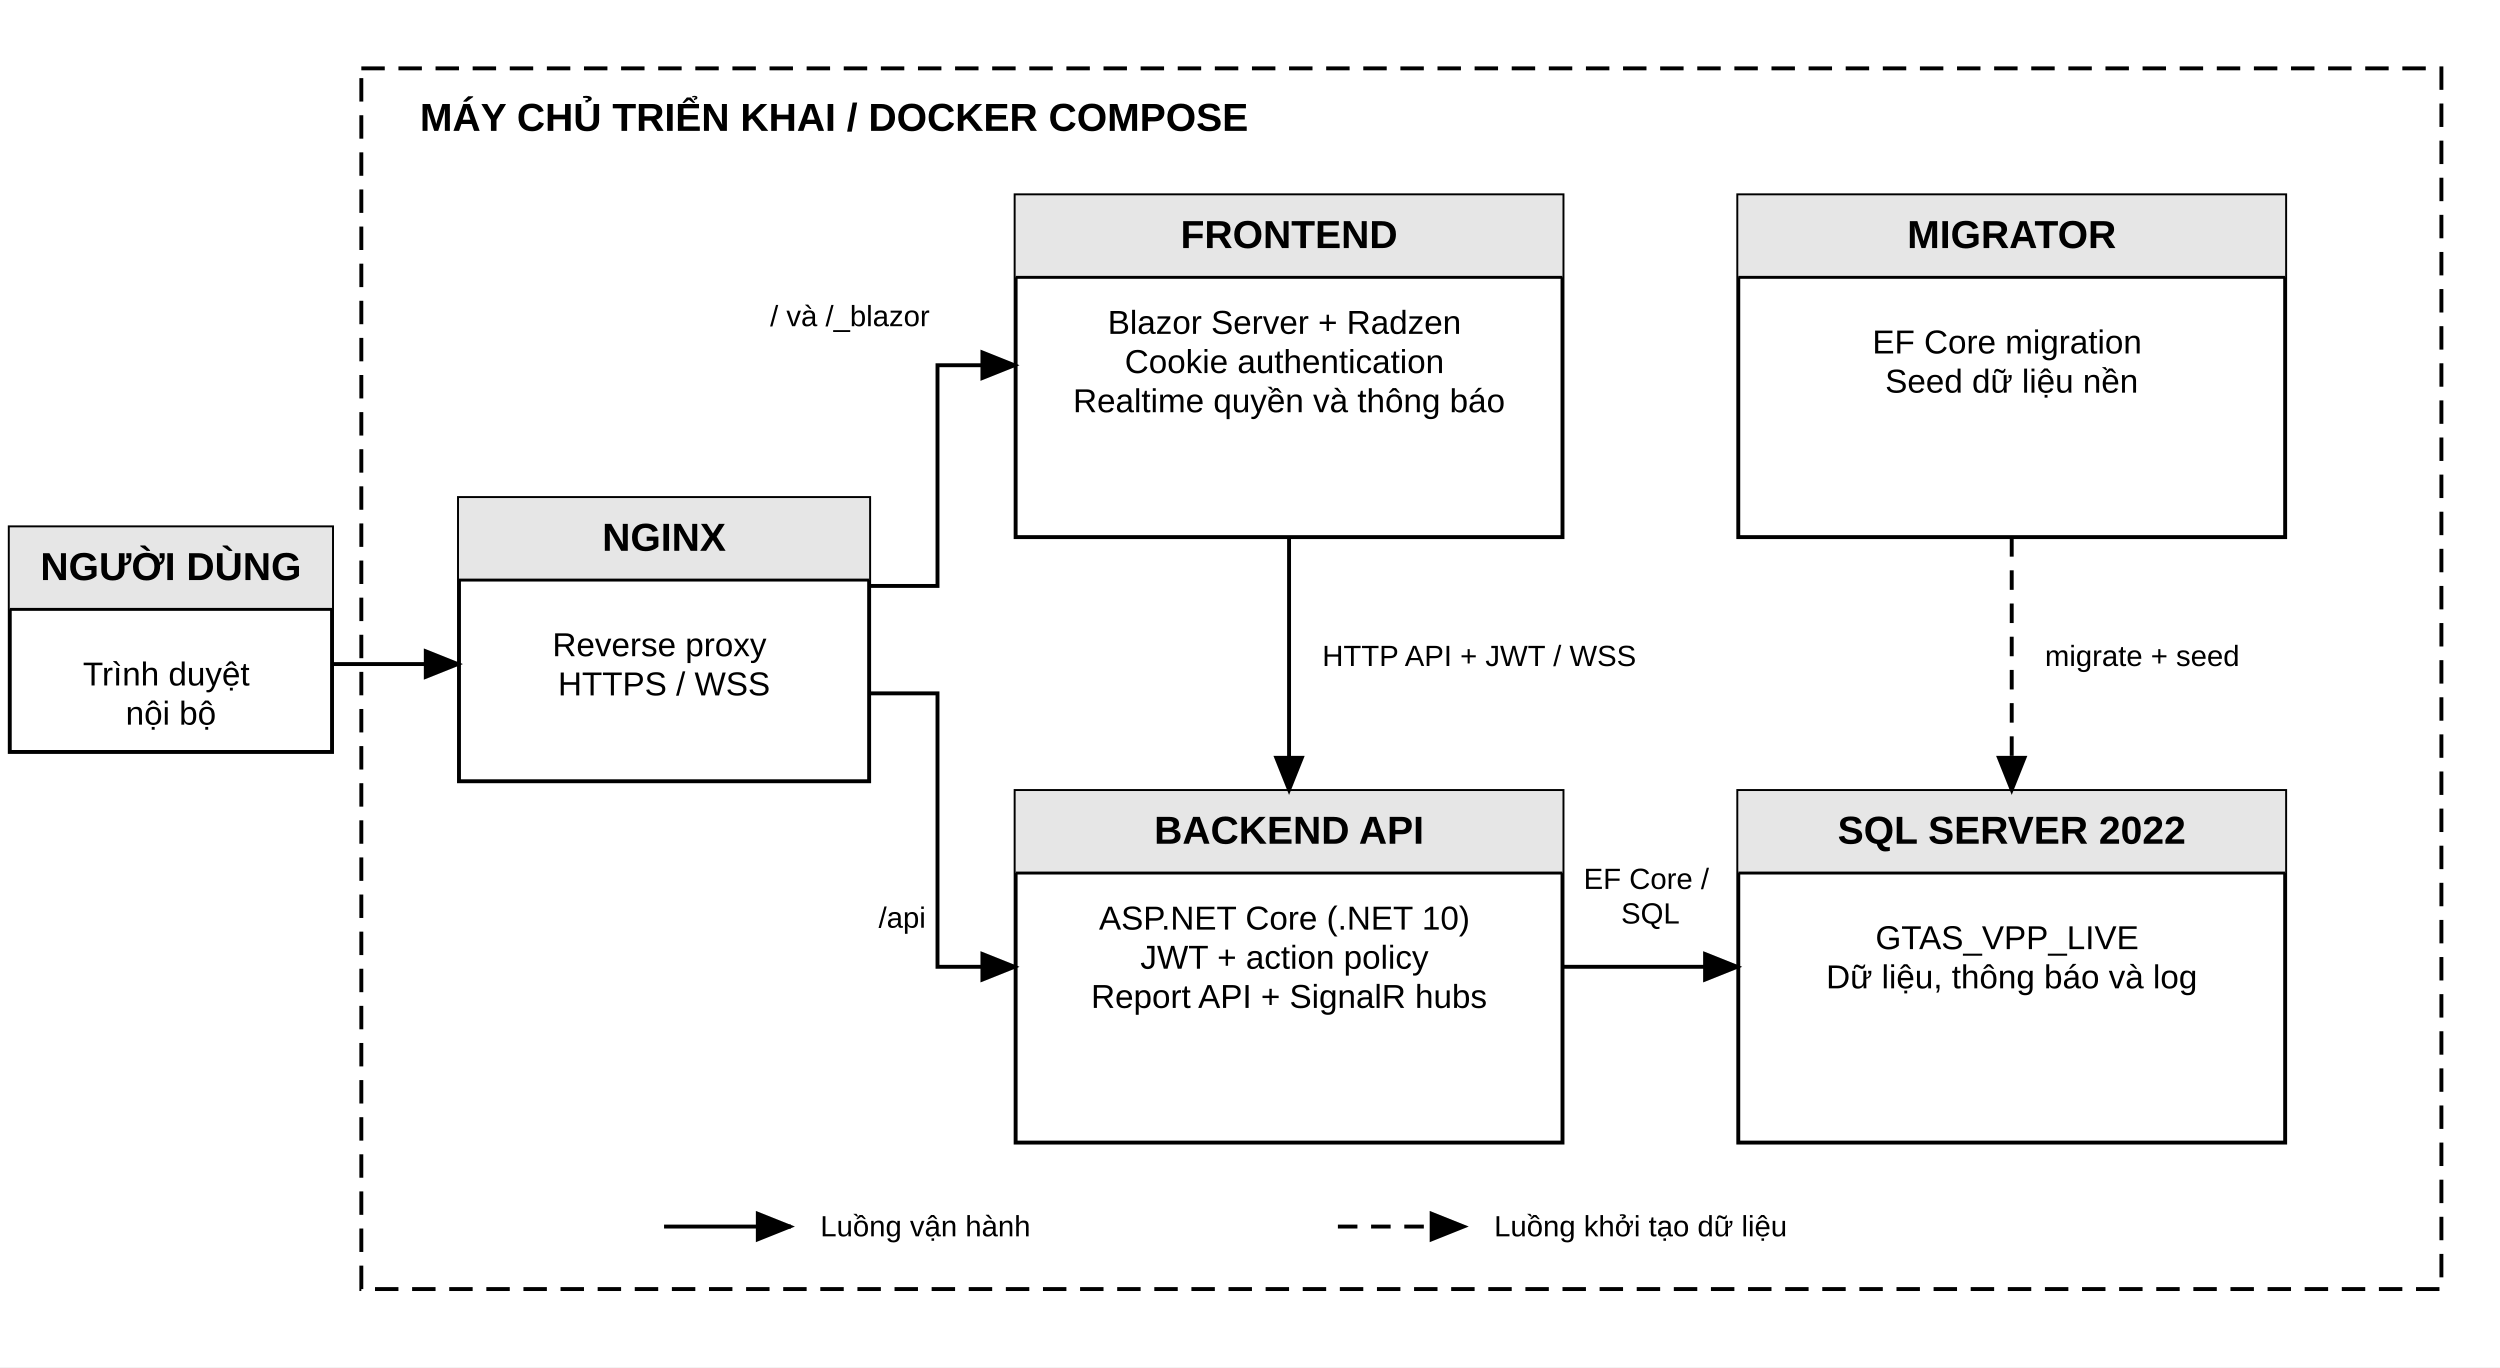
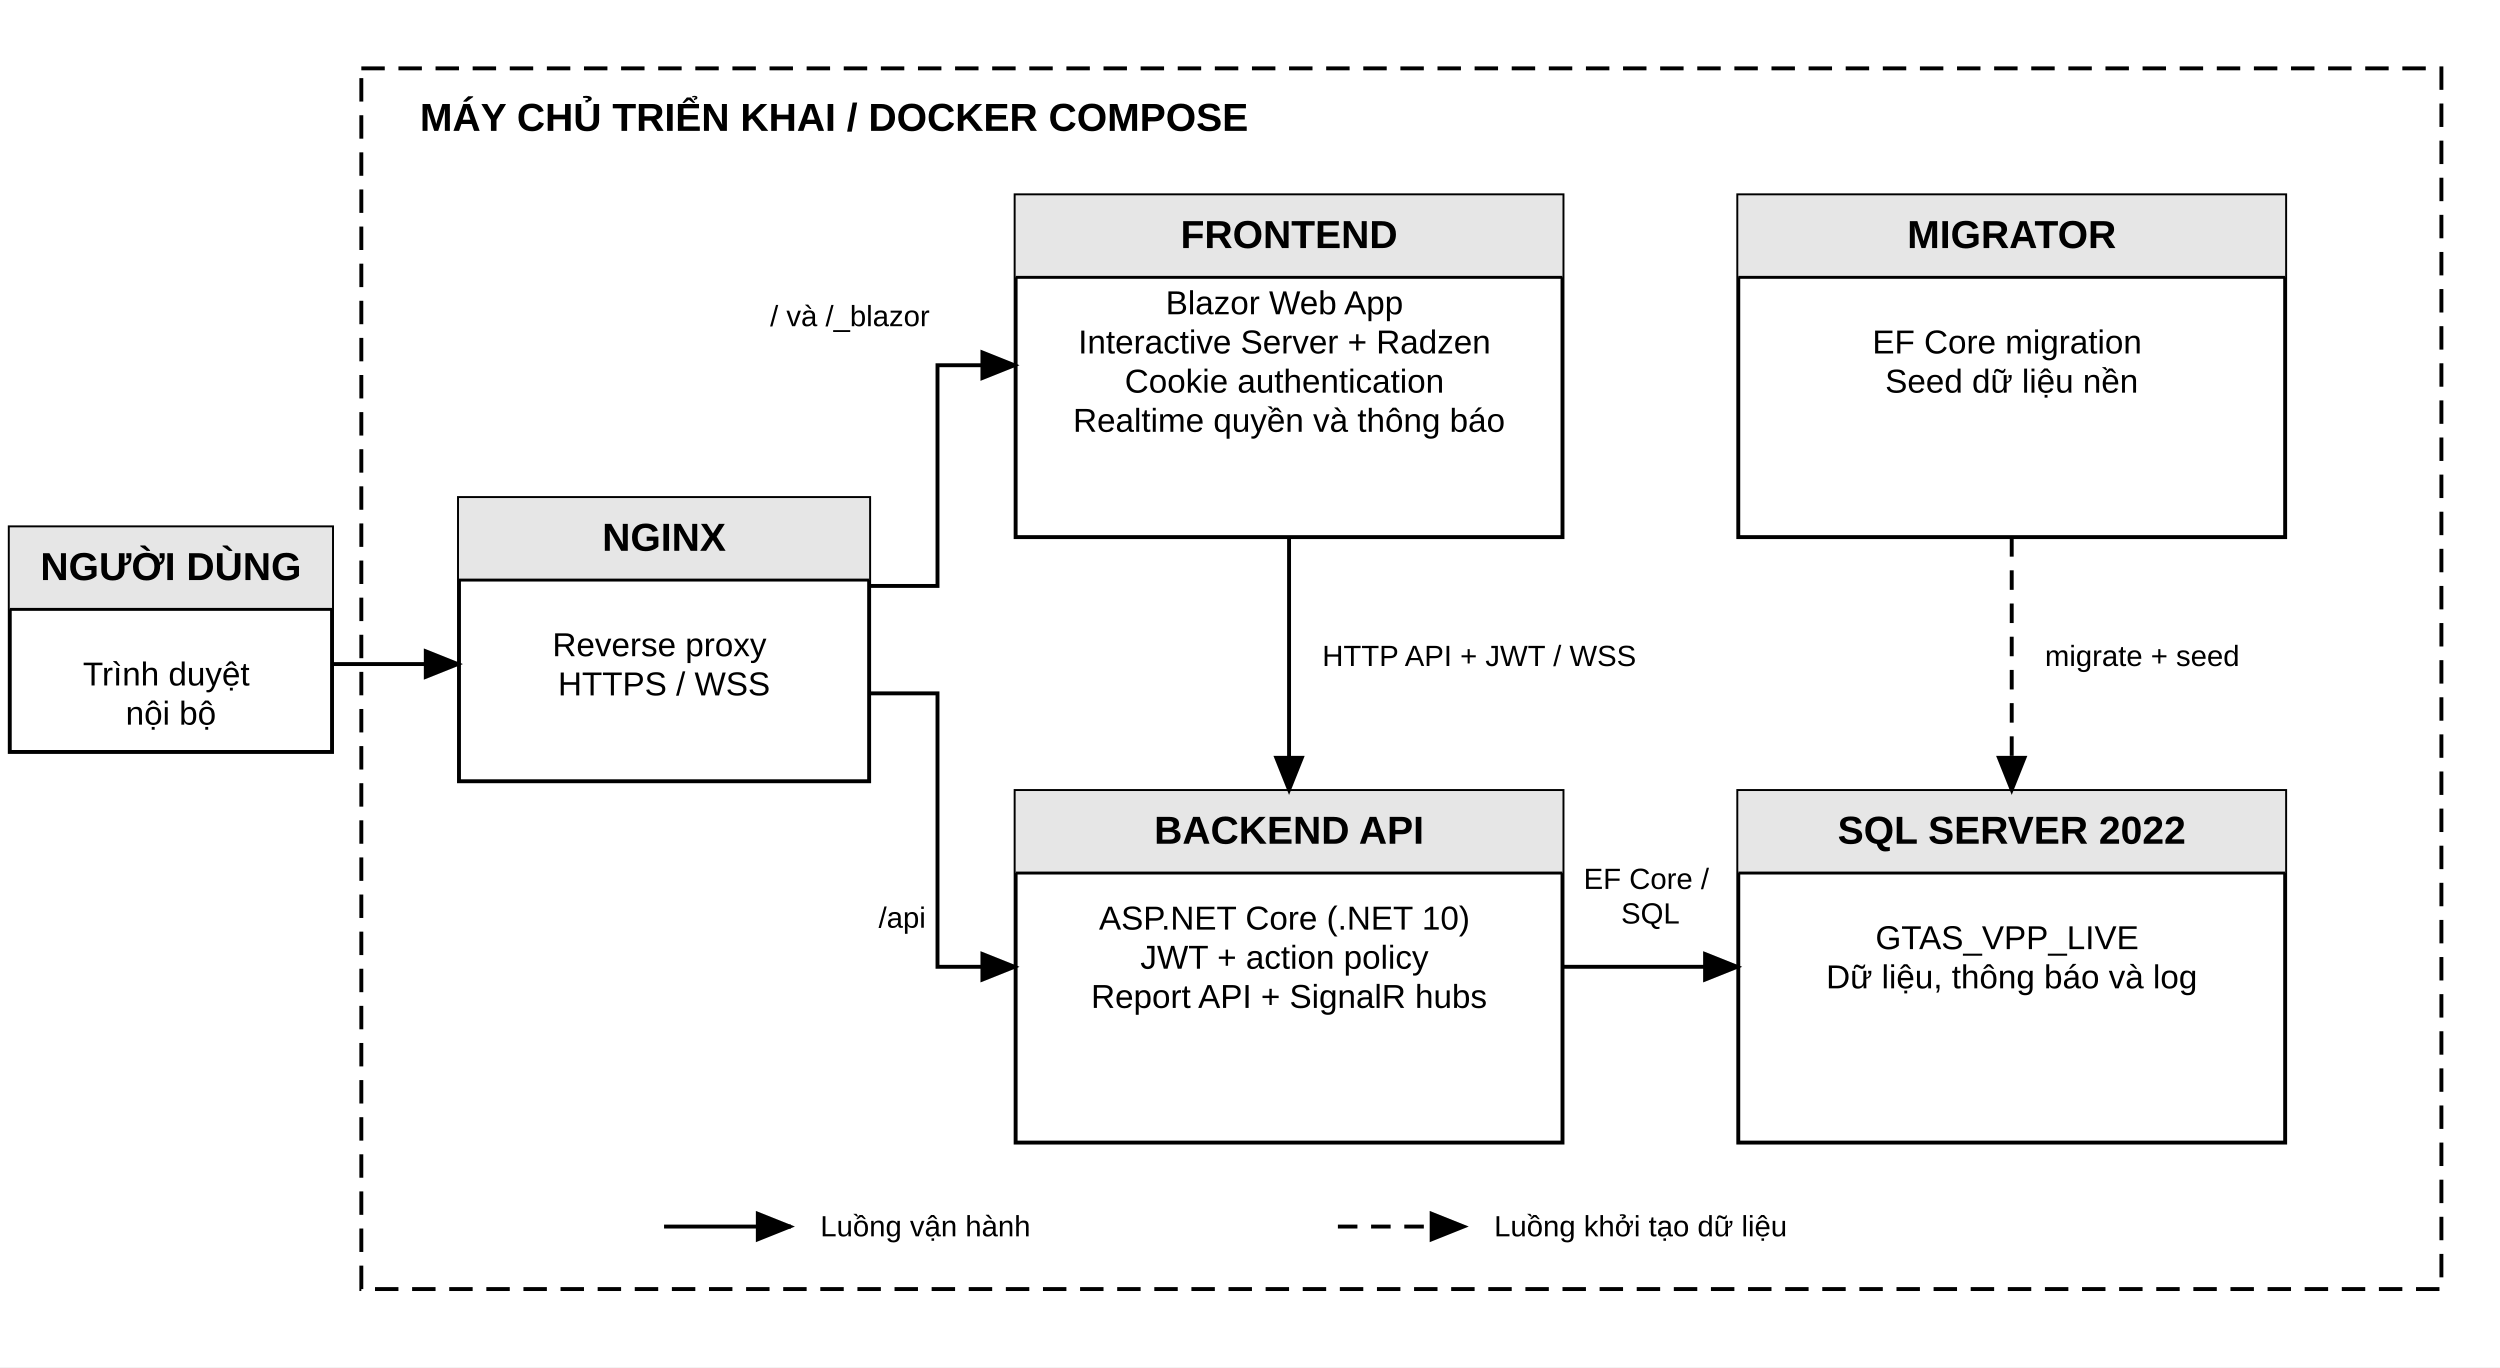
<svg xmlns="http://www.w3.org/2000/svg" width="1280" height="700" viewBox="0 0 1280 700">
  <rect width="100%" height="100%" fill="#FFFFFF" />
  <defs>
    <marker id="arrow" markerWidth="10" markerHeight="8" refX="9" refY="4" orient="auto" markerUnits="strokeWidth">
      <path d="M0,0 L10,4 L0,8 Z" fill="#000000" />
    </marker>
  </defs>
  <rect x="185" y="35" width="1065" height="625" fill="#FFFFFF" stroke="#000000" stroke-width="2" stroke-dasharray="12 7" />
  <text x="215" y="67.0" text-anchor="start" font-family="Arial" font-size="20" font-weight="700" fill="#000000">
    <tspan x="215" dy="0">MÁY CHỦ TRIỂN KHAI / DOCKER COMPOSE</tspan>
  </text>
  <rect x="5" y="270" width="165" height="115" fill="#FFFFFF" stroke="#000000" stroke-width="2" />
  <rect x="5" y="270" width="165" height="42" fill="#E6E6E6" stroke="none" />
  <line x1="5" y1="312" x2="170" y2="312" stroke="#000000" stroke-width="1.5" />
  <text x="87.5" y="297.0" text-anchor="middle" font-family="Arial" font-size="20" font-weight="700" fill="#000000">
    <tspan x="87.5" dy="0">NGƯỜI DÙNG</tspan>
  </text>
  <text x="87.5" y="350.97" text-anchor="middle" font-family="Arial" font-size="17" font-weight="400" fill="#000000">
    <tspan x="87.5" dy="0">Trình duyệt</tspan>
    <tspan x="87.5" dy="20.06">nội bộ</tspan>
  </text>
  <rect x="235" y="255" width="210" height="145" fill="#FFFFFF" stroke="#000000" stroke-width="2" />
  <rect x="235" y="255" width="210" height="42" fill="#E6E6E6" stroke="none" />
  <line x1="235" y1="297" x2="445" y2="297" stroke="#000000" stroke-width="1.5" />
  <text x="340.0" y="282.0" text-anchor="middle" font-family="Arial" font-size="20" font-weight="700" fill="#000000">
    <tspan x="340.0" dy="0">NGINX</tspan>
  </text>
  <text x="340.0" y="335.97" text-anchor="middle" font-family="Arial" font-size="17" font-weight="400" fill="#000000">
    <tspan x="340.0" dy="0">Reverse proxy</tspan>
    <tspan x="340.0" dy="20.06">HTTPS / WSS</tspan>
  </text>
  <rect x="520" y="100" width="280" height="175" fill="#FFFFFF" stroke="#000000" stroke-width="2" />
  <rect x="520" y="100" width="280" height="42" fill="#E6E6E6" stroke="none" />
  <line x1="520" y1="142" x2="800" y2="142" stroke="#000000" stroke-width="1.5" />
  <text x="660.0" y="127.0" text-anchor="middle" font-family="Arial" font-size="20" font-weight="700" fill="#000000">
    <tspan x="660.0" dy="0">FRONTEND</tspan>
  </text>
-   <text x="660.0" y="170.94" text-anchor="middle" font-family="Arial" font-size="17" font-weight="400" fill="#000000">
-     <tspan x="660.0" dy="0">Blazor Server + Radzen</tspan>
+   <text x="660.0" y="160.91" text-anchor="middle" font-family="Arial" font-size="17" font-weight="400" fill="#000000">
+     <tspan x="660.0" dy="0">Blazor Web App</tspan>
+     <tspan x="660.0" dy="20.06">Interactive Server + Radzen</tspan>
    <tspan x="660.0" dy="20.06">Cookie authentication</tspan>
    <tspan x="660.0" dy="20.06">Realtime quyền và thông báo</tspan>
  </text>
  <rect x="520" y="405" width="280" height="180" fill="#FFFFFF" stroke="#000000" stroke-width="2" />
  <rect x="520" y="405" width="280" height="42" fill="#E6E6E6" stroke="none" />
  <line x1="520" y1="447" x2="800" y2="447" stroke="#000000" stroke-width="1.5" />
  <text x="660.0" y="432.0" text-anchor="middle" font-family="Arial" font-size="20" font-weight="700" fill="#000000">
    <tspan x="660.0" dy="0">BACKEND API</tspan>
  </text>
  <text x="660.0" y="475.94" text-anchor="middle" font-family="Arial" font-size="17" font-weight="400" fill="#000000">
    <tspan x="660.0" dy="0">ASP.NET Core (.NET 10)</tspan>
    <tspan x="660.0" dy="20.06">JWT + action policy</tspan>
    <tspan x="660.0" dy="20.06">Report API + SignalR hubs</tspan>
  </text>
  <rect x="890" y="100" width="280" height="175" fill="#FFFFFF" stroke="#000000" stroke-width="2" />
  <rect x="890" y="100" width="280" height="42" fill="#E6E6E6" stroke="none" />
  <line x1="890" y1="142" x2="1170" y2="142" stroke="#000000" stroke-width="1.5" />
  <text x="1030.0" y="127.0" text-anchor="middle" font-family="Arial" font-size="20" font-weight="700" fill="#000000">
    <tspan x="1030.0" dy="0">MIGRATOR</tspan>
  </text>
  <text x="1030.0" y="180.97" text-anchor="middle" font-family="Arial" font-size="17" font-weight="400" fill="#000000">
    <tspan x="1030.0" dy="0">EF Core migration</tspan>
    <tspan x="1030.0" dy="20.06">Seed dữ liệu nền</tspan>
  </text>
  <rect x="890" y="405" width="280" height="180" fill="#FFFFFF" stroke="#000000" stroke-width="2" />
  <rect x="890" y="405" width="280" height="42" fill="#E6E6E6" stroke="none" />
  <line x1="890" y1="447" x2="1170" y2="447" stroke="#000000" stroke-width="1.5" />
  <text x="1030.0" y="432.0" text-anchor="middle" font-family="Arial" font-size="20" font-weight="700" fill="#000000">
    <tspan x="1030.0" dy="0">SQL SERVER 2022</tspan>
  </text>
  <text x="1030.0" y="485.97" text-anchor="middle" font-family="Arial" font-size="17" font-weight="400" fill="#000000">
    <tspan x="1030.0" dy="0">GTAS_VPP_LIVE</tspan>
    <tspan x="1030.0" dy="20.06">Dữ liệu, thông báo và log</tspan>
  </text>
  <polyline points="170,340 235,340" fill="none" stroke="#000000" stroke-width="2" marker-end="url(#arrow)" />
  <polyline points="445,300 480,300 480,187 520,187" fill="none" stroke="#000000" stroke-width="2" marker-end="url(#arrow)" />
  <text x="476" y="167.0" text-anchor="end" font-family="Arial" font-size="15" font-weight="400" fill="#000000">
    <tspan x="476" dy="0">/ và /_blazor</tspan>
  </text>
  <polyline points="445,355 480,355 480,495 520,495" fill="none" stroke="#000000" stroke-width="2" marker-end="url(#arrow)" />
  <text x="474" y="475.0" text-anchor="end" font-family="Arial" font-size="15" font-weight="400" fill="#000000">
    <tspan x="474" dy="0">/api</tspan>
  </text>
  <polyline points="660,275 660,405" fill="none" stroke="#000000" stroke-width="2" marker-end="url(#arrow)" />
  <text x="677" y="341.0" text-anchor="start" font-family="Arial" font-size="15" font-weight="400" fill="#000000">
    <tspan x="677" dy="0">HTTP API + JWT / WSS</tspan>
  </text>
  <polyline points="800,495 890,495" fill="none" stroke="#000000" stroke-width="2" marker-end="url(#arrow)" />
  <text x="845" y="455.15" text-anchor="middle" font-family="Arial" font-size="15" font-weight="400" fill="#000000">
    <tspan x="845" dy="0">EF Core /</tspan>
    <tspan x="845" dy="17.7">SQL</tspan>
  </text>
  <polyline points="1030,275 1030,405" fill="none" stroke="#000000" stroke-width="2" stroke-dasharray="10 7" marker-end="url(#arrow)" />
  <text x="1047" y="341.0" text-anchor="start" font-family="Arial" font-size="15" font-weight="400" fill="#000000">
    <tspan x="1047" dy="0">migrate + seed</tspan>
  </text>
  <line x1="340" y1="628" x2="405" y2="628" stroke="#000000" stroke-width="2" marker-end="url(#arrow)" />
  <text x="420" y="633.0" text-anchor="start" font-family="Arial" font-size="15" font-weight="400" fill="#000000">
    <tspan x="420" dy="0">Luồng vận hành</tspan>
  </text>
  <line x1="685" y1="628" x2="750" y2="628" stroke="#000000" stroke-width="2" stroke-dasharray="10 7" marker-end="url(#arrow)" />
  <text x="765" y="633.0" text-anchor="start" font-family="Arial" font-size="15" font-weight="400" fill="#000000">
    <tspan x="765" dy="0">Luồng khởi tạo dữ liệu</tspan>
  </text>
</svg>
